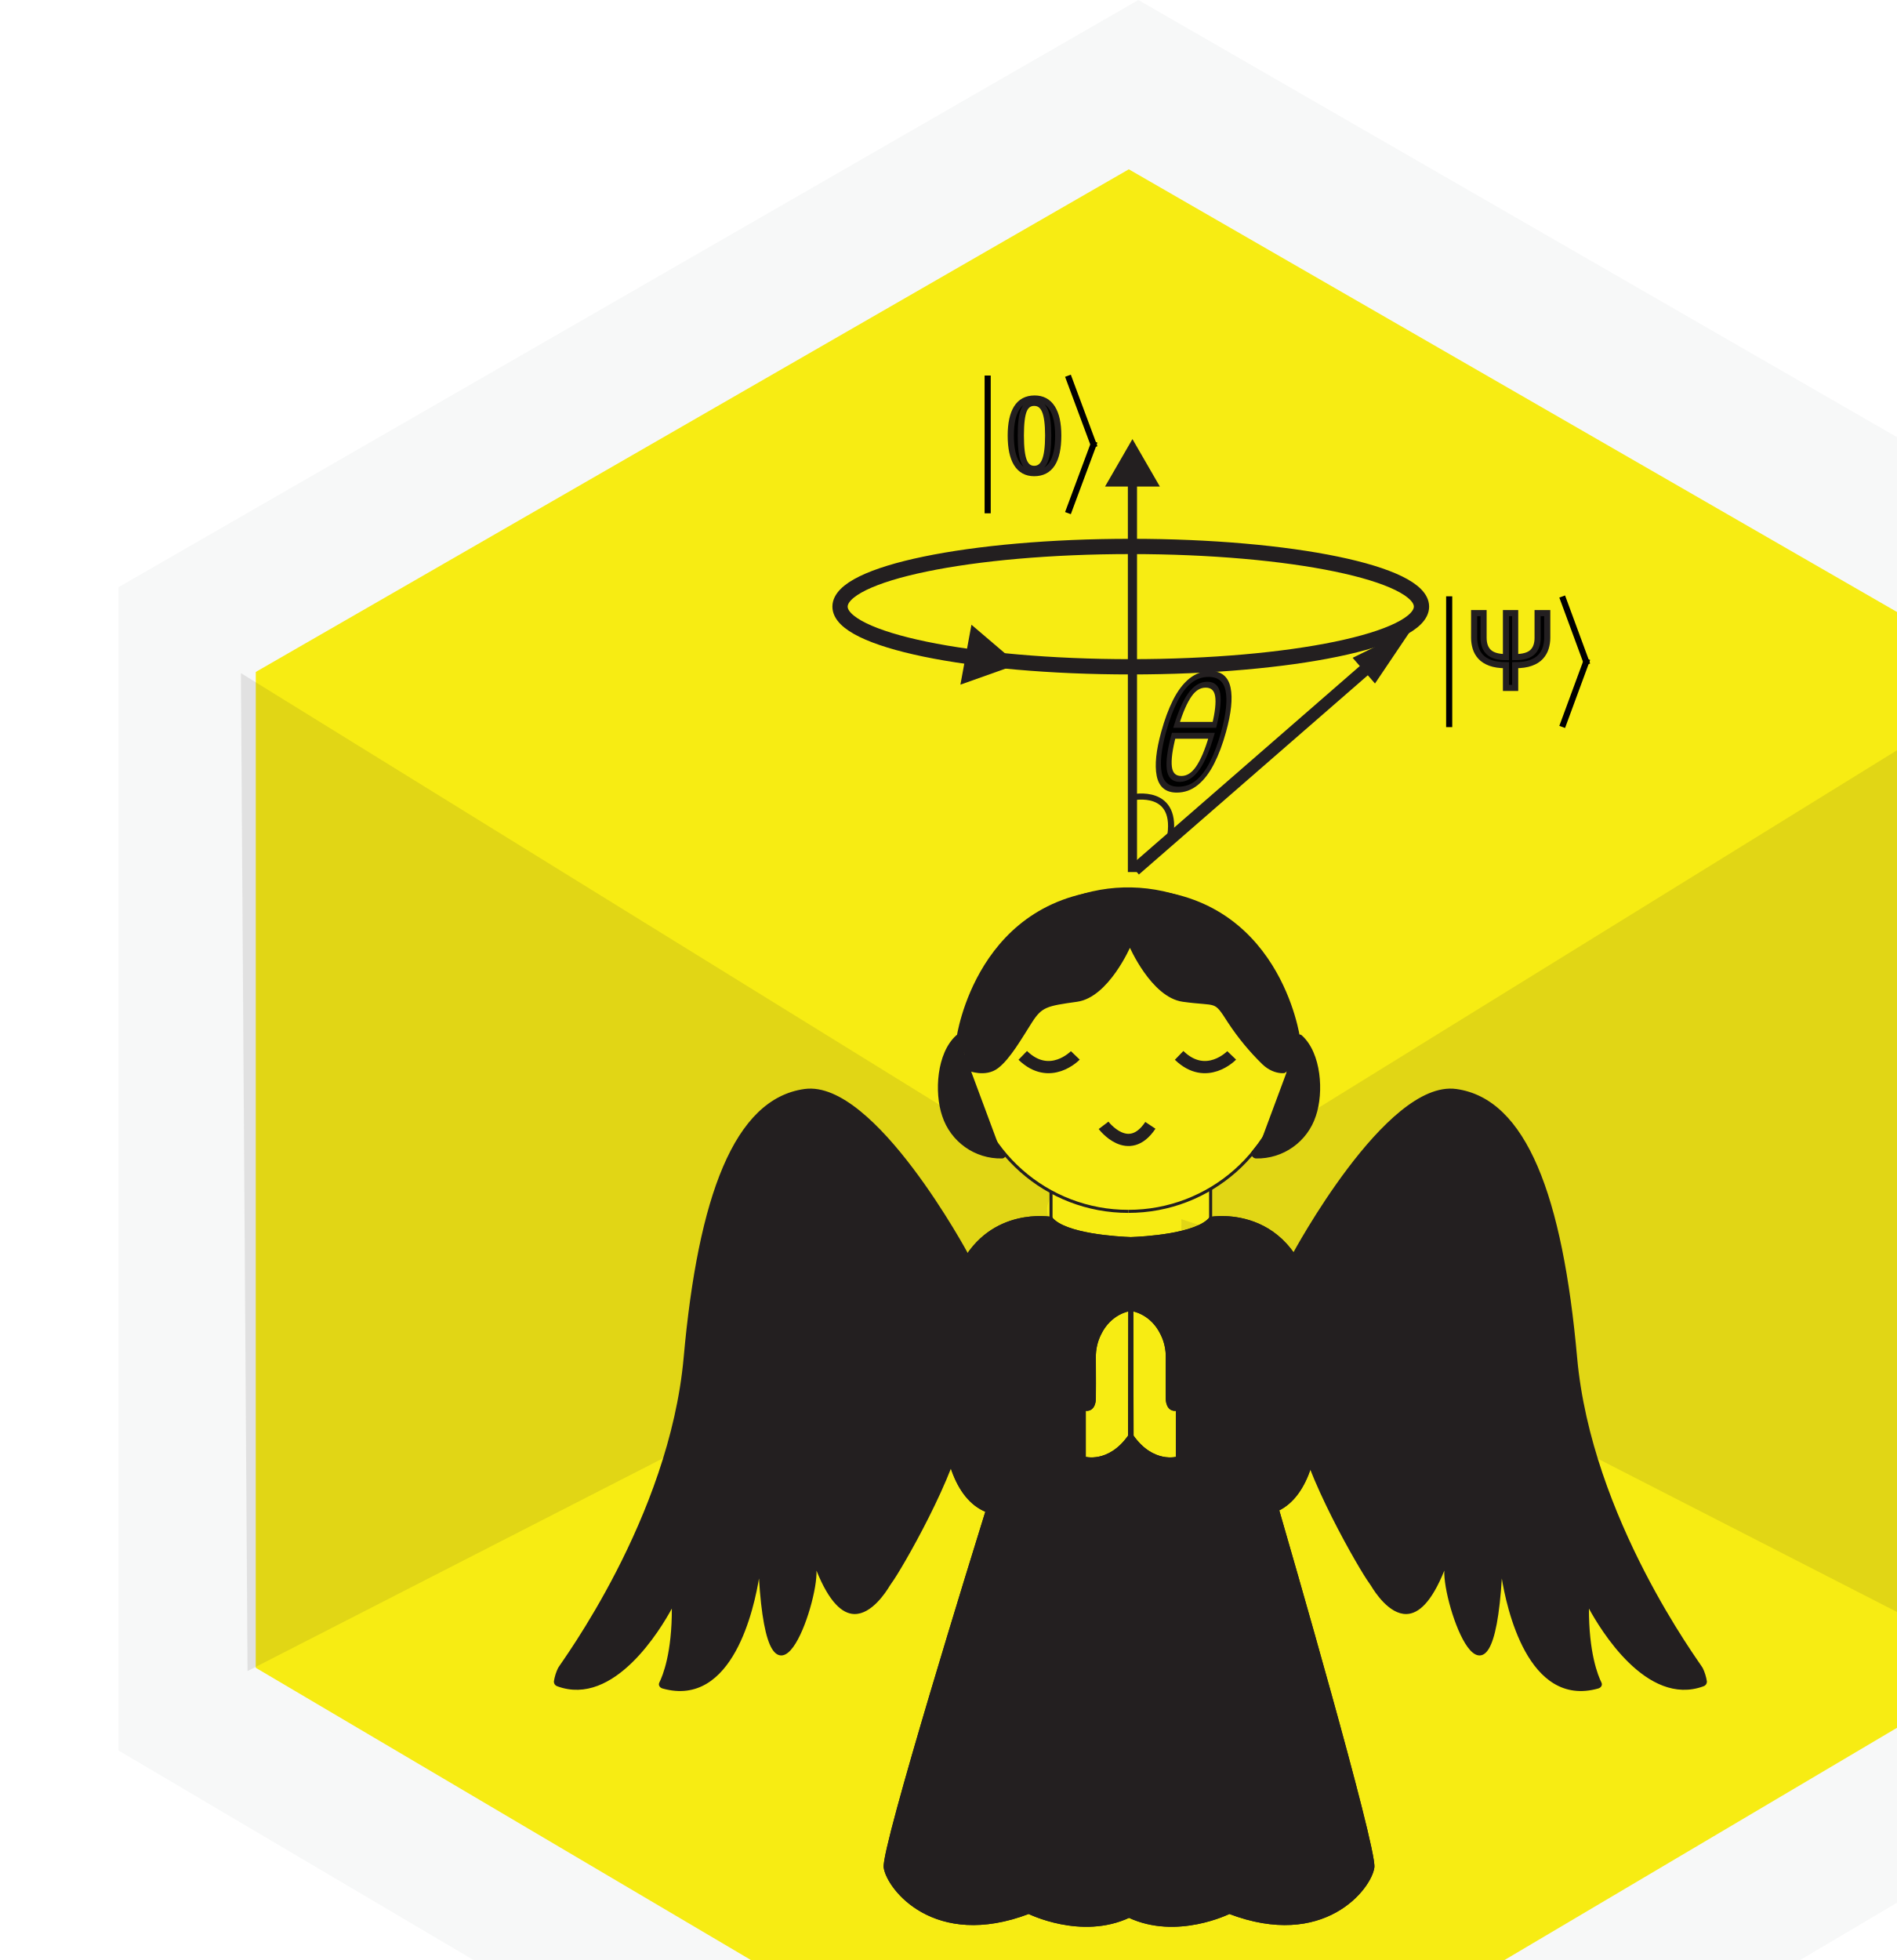
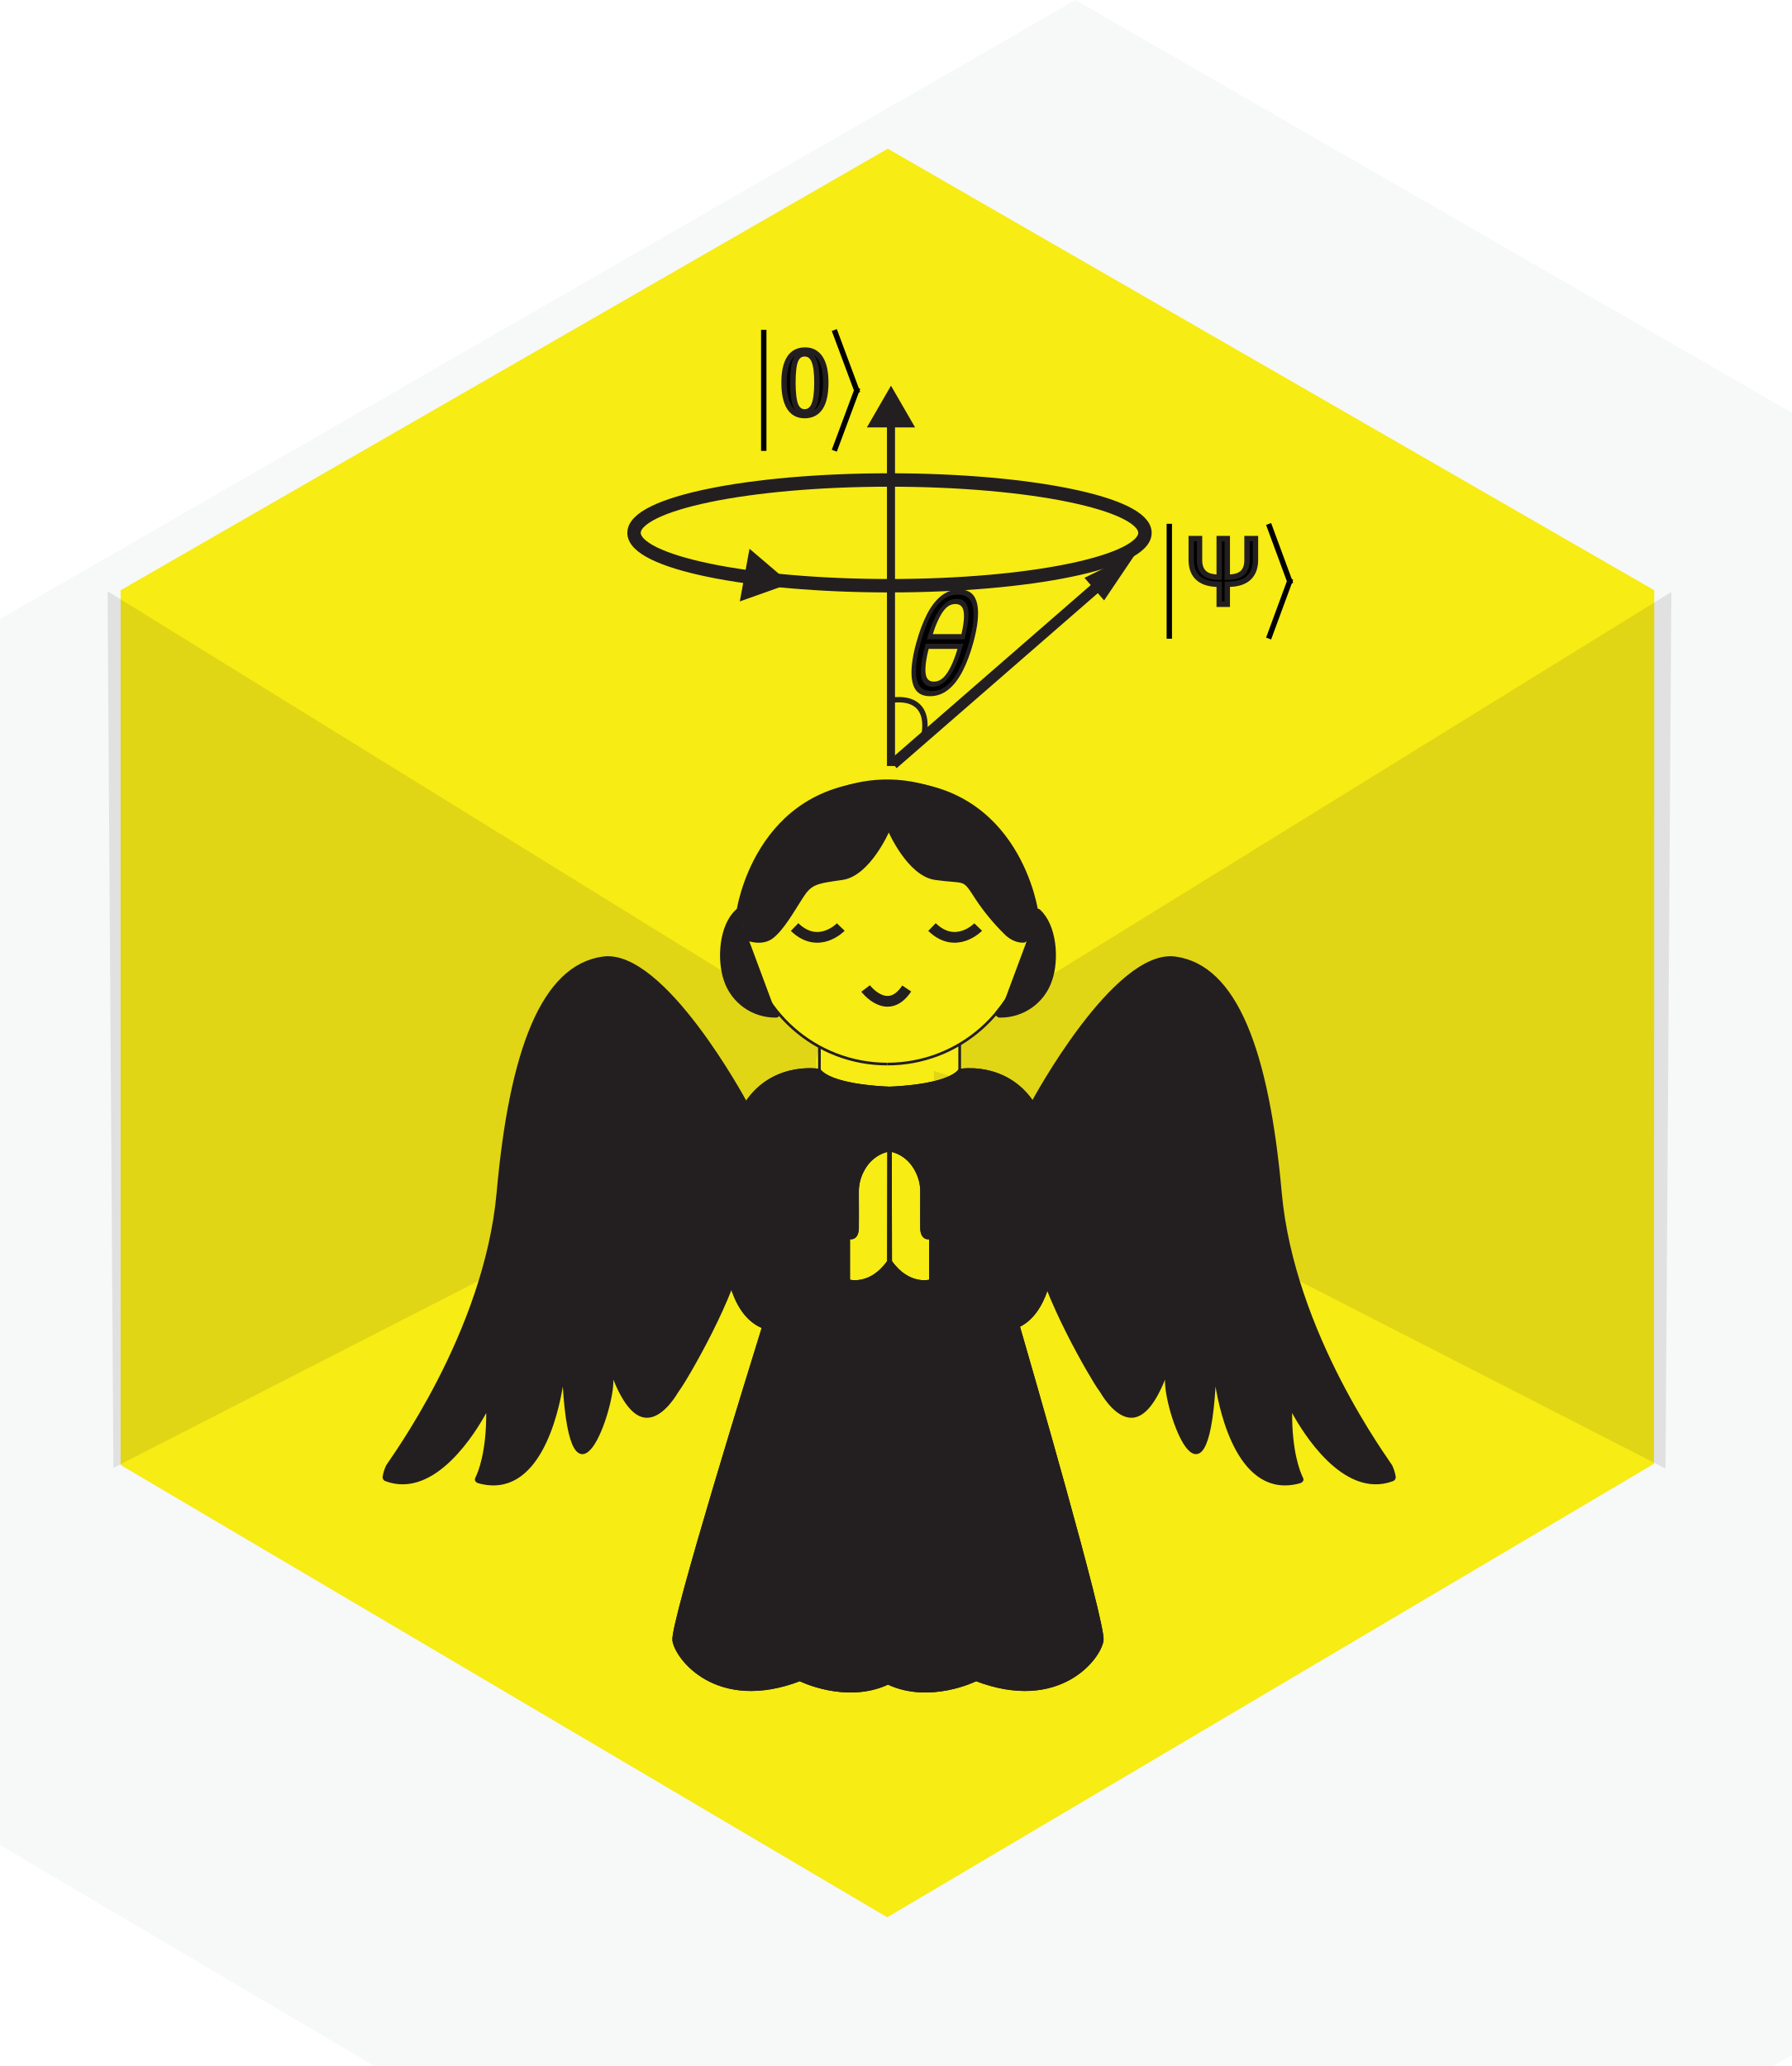
- <svg xmlns="http://www.w3.org/2000/svg" viewBox="0 0 667.501 769.915" transform="scale(1.2)" width="150" height="155">
+ <svg xmlns="http://www.w3.org/2000/svg" viewBox="0 0 667.501 769.915">
  <defs>
    <style>
      .cls-1 {
        fill: #f7f8f8;
      }

      .cls-12, .cls-2 {
        fill: #f7ec13;
      }

      .cls-10, .cls-13, .cls-3, .cls-5, .cls-7, .cls-8, .cls-9 {
        fill: none;
      }

      .cls-4 {
        fill: #2b2626;
        opacity: 0.11;
      }

      .cls-10, .cls-11, .cls-12, .cls-14, .cls-15, .cls-16, .cls-5, .cls-7, .cls-8, .cls-9 {
        stroke: #231f20;
      }

      .cls-10, .cls-11, .cls-12, .cls-13, .cls-14, .cls-15, .cls-16, .cls-5, .cls-7, .cls-8, .cls-9 {
        stroke-miterlimit: 10;
      }

      .cls-5 {
        stroke-width: 4px;
      }

      .cls-11, .cls-6 {
        fill: #231f20;
      }

      .cls-7 {
        stroke-width: 3px;
      }

      .cls-13, .cls-14, .cls-15, .cls-16, .cls-9 {
        stroke-width: 2px;
      }

      .cls-10 {
        stroke-width: 5px;
      }

      .cls-13 {
        stroke: #000;
        stroke-linecap: square;
      }

      .cls-14 {
        font-size: 36.199px;
        font-family: TimesNewRomanPSMT, Times New Roman;
      }

      .cls-15 {
        font-size: 50.697px;
      }

      .cls-15, .cls-16 {
        font-family: SymbolMT, Symbol;
      }

      .cls-16 {
        font-size: 34.284px;
      }
    </style>
  </defs>
-   <g id="Layer_14" data-name="Layer 14">
+   <g id="Layer_14" data-name="Layer 14" transform="scale(1.2)">
    <polygon class="cls-1" points="333.909 0 0.019 192.208 0 573.009 333.676 769.915 667.389 572.487 667.501 192.208 333.909 0" />
  </g>
  <g id="Layer_12" data-name="Layer 12">
    <polygon class="cls-2" points="330.774 55.42 44.952 219.957 44.937 545.936 330.575 714.495 616.245 545.489 616.341 219.957 330.774 55.42" />
  </g>
  <g id="Layer_13" data-name="Layer 13">
    <path class="cls-3" d="M620.586,547.444" transform="translate(-0.03263 -0.1671)" />
    <path class="cls-4" d="M305.11,404.745c.681-3.004-1.822-7.556-.798-10.451.46-1.3.933-2.607,1.269-3.946.297-1.182.3-.04.094-1.628a5.786,5.786,0,0,1,.77-3.634L40.118,220.508l2.17,326.681L302.543,413.887C307.136,413.535,304.3,408.319,305.11,404.745Z" transform="translate(-0.03263 -0.1671)" />
    <path class="cls-4" d="M346.95,391.199a12.469,12.469,0,0,1,.547,2.372,49.865,49.865,0,0,1,.075,14.036l273.014,139.836,2.17-326.681Z" transform="translate(-0.03263 -0.1671)" />
  </g>
  <g id="Layer_22" data-name="Layer 22">
    <polyline class="cls-2" points="357.24 389.803 347.697 393.936 346.644 398.66 354.272 401.149 357.559 399.681" />
    <polygon class="cls-2" points="354.639 373.351 355.692 384.266 344.585 384.649 344.011 374.021 354.639 373.351" />
  </g>
  <g id="Layer_9" data-name="Layer 9">
    <g>
      <line class="cls-5" x1="332.761" y1="284.753" x2="410.581" y2="217.038" />
      <polygon class="cls-6" points="411.373 223.744 423.413 205.872 404.05 215.327 411.373 223.744" />
    </g>
    <g>
      <line class="cls-7" x1="331.965" y1="285.463" x2="331.965" y2="156.646" />
      <polygon class="cls-6" points="340.941 159.272 331.965 143.728 322.99 159.272 340.941 159.272" />
    </g>
    <path class="cls-8" d="M331.187,270.823" transform="translate(-0.03263 -0.1671)" />
    <path class="cls-9" d="M331.998,261.178s15.506-3.363,12.193,13.774" transform="translate(-0.03263 -0.1671)" />
  </g>
  <g id="Layer_3" data-name="Layer 3">
    <path class="cls-8" d="M282.114,284.814" transform="translate(-0.03263 -0.1671)" />
    <path class="cls-8" d="M306.021,263.1" transform="translate(-0.03263 -0.1671)" />
    <path class="cls-8" d="M300.152,288.946" transform="translate(-0.03263 -0.1671)" />
    <path class="cls-8" d="M303.371,261.979" transform="translate(-0.03263 -0.1671)" />
    <path class="cls-8" d="M330.673,264.861" transform="translate(-0.03263 -0.1671)" />
  </g>
  <g id="Layer_7" data-name="Layer 7">
    <ellipse class="cls-10" cx="331.413" cy="198.574" rx="95.181" ry="19.7" />
    <polygon class="cls-6" points="275.642 224.119 294.434 217.443 279.258 204.504 275.642 224.119" />
  </g>
  <g id="Layer_5" data-name="Layer 5">
    <path class="cls-11" d="M276.437,465.92c-2.163,16.311-20.784,48.277-23.618,52.042a12.256,12.256,0,0,0-.739,1.102c-1.206,2.024-5.814,9.103-11.169,8.95-3.562-.102-7.696-3.496-11.896-13.902-.155-.385-.992-.353-.969.049.637,11.08-14.741,54.547-17.866,1.997-.022-.378-.776-.386-.836-.01-1.635,10.281-8.61,42.598-31.047,36.258-.652-.184-1-.73-.754-1.222,1.185-2.371,4.224-9.9,4.155-24.642-.002-.384-.699-.497-.892-.142-3.7,6.821-18.795,31.979-36.924,25.298a1.09,1.09,0,0,1-.806-1.05,15.016,15.016,0,0,1,1.315-4.236c.754-1.501,36.445-49.025,41.179-101.832s16.576-84.333,39.134-87.439,53.083,53.714,53.083,53.714" transform="translate(-0.03263 -0.1671)" />
    <path class="cls-11" d="M386.216,465.92c2.163,16.311,20.784,48.277,23.618,52.042a12.256,12.256,0,0,1,.739,1.102c1.206,2.024,5.814,9.103,11.169,8.95,3.562-.102,7.696-3.496,11.896-13.902.155-.385.992-.353.969.049-.637,11.08,14.741,54.547,17.866,1.997.022-.378.776-.386.836-.01,1.635,10.281,8.61,42.598,31.047,36.258.652-.184 1-.73.754-1.222-1.185-2.371-4.224-9.9-4.155-24.642.002-.384.699-.497.892-.142,3.7,6.821,18.795,31.979,36.924,25.298a1.09,1.09,0,0,0,.806-1.05,15.016,15.016,0,0,0-1.315-4.236c-.754-1.501-36.445-49.025-41.179-101.832s-16.576-84.333-39.134-87.439S384.868,410.854,384.868,410.854" transform="translate(-0.03263 -0.1671)" />
    <path class="cls-8" d="M421.813,511.051" transform="translate(-0.03263 -0.1671)" />
    <path class="cls-8" d="M385.878,414.095" transform="translate(-0.03263 -0.1671)" />
    <path class="cls-8" d="M356.422,398.988" transform="translate(-0.03263 -0.1671)" />
    <path class="cls-8" d="M275.88,414.095" transform="translate(-0.03263 -0.1671)" />
    <path class="cls-8" d="M239.945,511.051" transform="translate(-0.03263 -0.1671)" />
    <path class="cls-8" d="M305.335,398.988" transform="translate(-0.03263 -0.1671)" />
    <line class="cls-8" x1="305.303" y1="390.293" x2="305.303" y2="398.821" />
    <path class="cls-8" d="M330.637,396.7" transform="translate(-0.03263 -0.1671)" />
    <path class="cls-8" d="M312.288,314.482" transform="translate(-0.03263 -0.1671)" />
    <path class="cls-8" d="M278.09,344.439" transform="translate(-0.03263 -0.1671)" />
    <path class="cls-11" d="M278.978,332.819a52.849,52.849,0,0,1,104.12,17.516c.055.646-4.15,1.677-8.177-2.101a81.34,81.34,0,0,1-11.239-13.624c-4.912-7.691-3.638-5.402-15.165-7.02-10.002-1.404-17.101-17.836-17.101-17.836l-.242-.56-.242.56s-7.098,16.432-17.101,17.836-11.777,1.716-15.165,7.02-7.098,11.856-10.97,14.82-9.196.78-9.196.78l-.357-.146a53.219,53.219,0,0,1,.226-13.908Q278.622,334.47,278.978,332.819Z" transform="translate(-0.03263 -0.1671)" />
    <path class="cls-5" d="M313.294,345.641s-8.281,8.632-17.208,0" transform="translate(-0.03263 -0.1671)" />
    <path class="cls-5" d="M364.488,345.641s-8.281,8.632-17.208,0" transform="translate(-0.03263 -0.1671)" />
    <path class="cls-5" d="M322.544,368.539s8.147,10.751,15.326,0" transform="translate(-0.03263 -0.1671)" />
    <path class="cls-8" d="M404.049,551.144" transform="translate(-0.03263 -0.1671)" />
    <path class="cls-8" d="M240.805,515.887" transform="translate(-0.03263 -0.1671)" />
    <path class="cls-8" d="M266.402,535.44" transform="translate(-0.03263 -0.1671)" />
    <path class="cls-8" d="M348.749,444.657" transform="translate(-0.03263 -0.1671)" />
    <path class="cls-8" d="M273.155,494.11" transform="translate(-0.03263 -0.1671)" />
    <path class="cls-8" d="M295.706,495.711" transform="translate(-0.03263 -0.1671)" />
    <path class="cls-8" d="M316.222,477.435v1.32s-3.134,15.471-23.952,17.043a17.416,17.416,0,0,1-7.835-1.059" transform="translate(-0.03263 -0.1671)" />
    <path class="cls-8" d="M357.597,398.988" transform="translate(-0.03263 -0.1671)" />
    <line class="cls-8" x1="357.564" y1="389.279" x2="357.564" y2="398.821" />
    <path class="cls-8" d="M379.476,494.324c20.279-9.646,12.275-61.427,12.275-61.427-3.926-39.317-34.154-33.907-34.154-33.907-4.398,5.548-22.216,6.493-26.134,6.632-3.909-.138-21.728-1.083-26.125-6.632,0,0-19.495-3.487-29.209,15.495a51.546,51.546,0,0,0-4.945,18.412s-8.256,53.411,13.252,61.843c-3.589,11.536-34.255,110.358-33.379,116.704.935,6.737,16.133,26.502,46.994,14.713,0,0,17.178,8.628,32.832,1.263,15.645,7.365,32.823-1.263,32.823-1.263,30.86,11.789,46.059-7.976,46.994-14.713C411.574,605.064,382.551,504.898,379.476,494.324Zm-48.409-24.044c-6.74,9.606-14.845,7.196-14.845,7.196V461.418c3.387.78,3.303-3.424,3.303-3.424s.059-8.783,0-13.399a16.575,16.575,0,0,1,1.702-7.713c3.463-7.259,9.916-8.032,9.916-8.032Zm15.645,7.196s-8.105,2.41-14.845-7.196l-.076-41.429s6.453.773,9.916,8.032a16.513,16.513,0,0,1,1.693,7.713c-.051,4.615,0,13.399,0,13.399s-.084,4.204,3.311,3.424Z" transform="translate(-0.03263 -0.1671)" />
    <path class="cls-8" d="M346.712,477.435v1.32s3.134,15.471,23.952,17.043a17.168,17.168,0,0,0,8.812-1.475" transform="translate(-0.03263 -0.1671)" />
    <path class="cls-11" d="M379.476,494.324c20.279-9.646,12.275-61.427,12.275-61.427-3.926-39.317-34.154-33.907-34.154-33.907-4.398,5.548-22.216,6.493-26.134,6.632-3.909-.138-21.728-1.083-26.125-6.632,0,0-19.495-3.487-29.209,15.495a51.546,51.546,0,0,0-4.945,18.412s-8.256,53.411,13.252,61.843c-3.589,11.536-34.255,110.358-33.379,116.704.935,6.737,16.133,26.502,46.994,14.713,0,0,17.178,8.628,32.832,1.263,15.645,7.365,32.823-1.263,32.823-1.263,30.86,11.789,46.059-7.976,46.994-14.713C411.574,605.064,382.551,504.898,379.476,494.324Zm-48.409-24.044c-6.74,9.606-14.845,7.196-14.845,7.196V461.418c3.387.78,3.303-3.424,3.303-3.424s.059-8.783,0-13.399a16.575,16.575,0,0,1,1.702-7.713c3.463-7.259,9.916-8.032,9.916-8.032Zm15.645,7.196s-8.105,2.41-14.845-7.196l-.076-41.429s6.453.773,9.916,8.032a16.513,16.513,0,0,1,1.693,7.713c-.051,4.615,0,13.399,0,13.399s-.084,4.204,3.311,3.424Z" transform="translate(-0.03263 -0.1671)" />
    <path class="cls-6" d="M277.649,347.163a1.001,1.001,0,0,0,0-2,1.001,1.001,0,0,0,0,2Z" transform="translate(-0.03263 -0.1671)" />
    <path class="cls-6" d="M385.895,342.892a1.001,1.001,0,0,0,0-2,1.001,1.001,0,0,0,0,2Z" transform="translate(-0.03263 -0.1671)" />
    <path class="cls-12" d="M330.637,396.7a52.812,52.812,0,0,0,52.458-46.339" transform="translate(-0.03263 -0.1671)" />
    <path class="cls-12" d="M278.177,350.348a52.812,52.812,0,0,0,52.46,46.353" transform="translate(-0.03263 -0.1671)" />
    <path class="cls-6" d="M381.76,341.741a1.251,1.251,0,0,0,0-2.5,1.251,1.251,0,0,0,0,2.5Z" transform="translate(-0.03263 -0.1671)" />
    <g>
      <path class="cls-6" d="M386.616,340.022c2.097,1.519,3.067,4.068,3.774,6.508,1.753,6.055,2.525,12.614.461,18.577a25.012,25.012,0,0,1-2.989,5.832,13.83,13.83,0,0,1-2.107,2.533,15.528,15.528,0,0,1-4.077,2.467,19.899,19.899,0,0,1-9.238,2.194" transform="translate(-0.03263 -0.1671)" />
      <path class="cls-6" d="M385.732,340.906c5.301,4.812,6.038,15.723,4.407,22.229a17.872,17.872,0,0,1-17.7,13.748,1.251,1.251,0,0,0,0,2.5,20.156,20.156,0,0,0,19.617-13.943c2.627-7.698,1.793-20.538-4.556-26.301-1.189-1.079-2.962.683-1.768,1.768Z" transform="translate(-0.03263 -0.1671)" />
    </g>
    <g>
      <path class="cls-6" d="M275.139,340.022c-2.097,1.519-3.067,4.068-3.774,6.508-1.753,6.055-2.525,12.614-.461,18.577a25.012,25.012,0,0,0,2.989,5.832,13.83,13.83,0,0,0,2.107,2.533,15.528,15.528,0,0,0,4.077,2.467,19.899,19.899,0,0,0,9.238,2.194" transform="translate(-0.03263 -0.1671)" />
      <path class="cls-6" d="M274.255,339.139c-6.356,5.77-7.164,18.594-4.556,26.301A20.139,20.139,0,0,0,289.316,379.383a1.251,1.251,0,0,0,0-2.5,17.931,17.931,0,0,1-17.7-13.748c-1.733-6.407-.795-17.506,4.407-22.229,1.194-1.084-.578-2.848-1.768-1.768Z" transform="translate(-0.03263 -0.1671)" />
    </g>
    <path class="cls-6" d="M383.504,341.892c-.375,5.037-.982,9.983-1.706,14.977-1.099,7.582-5.817,14.314-10.619,20.107-1.02,1.23.74,3.008,1.768,1.768,4.576-5.52,9.124-11.827,10.973-18.876,1.495-5.701,1.65-12.132,2.085-17.975.119-1.605-2.381-1.597-2.5,0Z" transform="translate(-0.03263 -0.1671)" />
    <path class="cls-3" d="M330.637,291.241s19.655,33.073,29.657,33.073" transform="translate(-0.03263 -0.1671)" />
    <path class="cls-6" d="M332.868,291.241c47.537,1.04,53.991,48.673,53.991,48.673l-2.931,6.084" transform="translate(-0.03263 -0.1671)" />
    <path class="cls-6" d="M328.389,291.241c-47.537,1.04-53.991,48.673-53.991,48.673l2.931,6.084" transform="translate(-0.03263 -0.1671)" />
    <path class="cls-6" d="M382.146,339.37" transform="translate(-0.03263 -0.1671)" />
    <path class="cls-2" d="M347.937,394.311" transform="translate(-0.03263 -0.1671)" />
  </g>
  <g id="Layer_16" data-name="Layer 16">
    <g>
      <line class="cls-13" x1="284.565" y1="123.93" x2="284.565" y2="167.029" />
      <line class="cls-13" x1="311.197" y1="123.93" x2="319.215" y2="145.48" />
      <line class="cls-13" x1="319.215" y1="145.48" x2="311.197" y2="167.029" />
      <text class="cls-14" transform="translate(290.7394 154.5274) scale(1.01257 1)">0</text>
    </g>
  </g>
  <g id="Layer_18" data-name="Layer 18">
    <text class="cls-15" transform="matrix(0.79816, 0, -0.26605, 0.96396, 334.8766, 258.0045)">θ</text>
  </g>
  <g id="Layer_19" data-name="Layer 19">
    <g>
      <line class="cls-13" x1="435.665" y1="196.202" x2="435.665" y2="237.021" />
      <line class="cls-13" x1="473.007" y1="196.202" x2="480.53" y2="216.612" />
      <line class="cls-13" x1="480.53" y1="216.612" x2="473.007" y2="237.021" />
      <text class="cls-16" transform="translate(442.0187 225.1807)">Ψ</text>
    </g>
  </g>
</svg>
